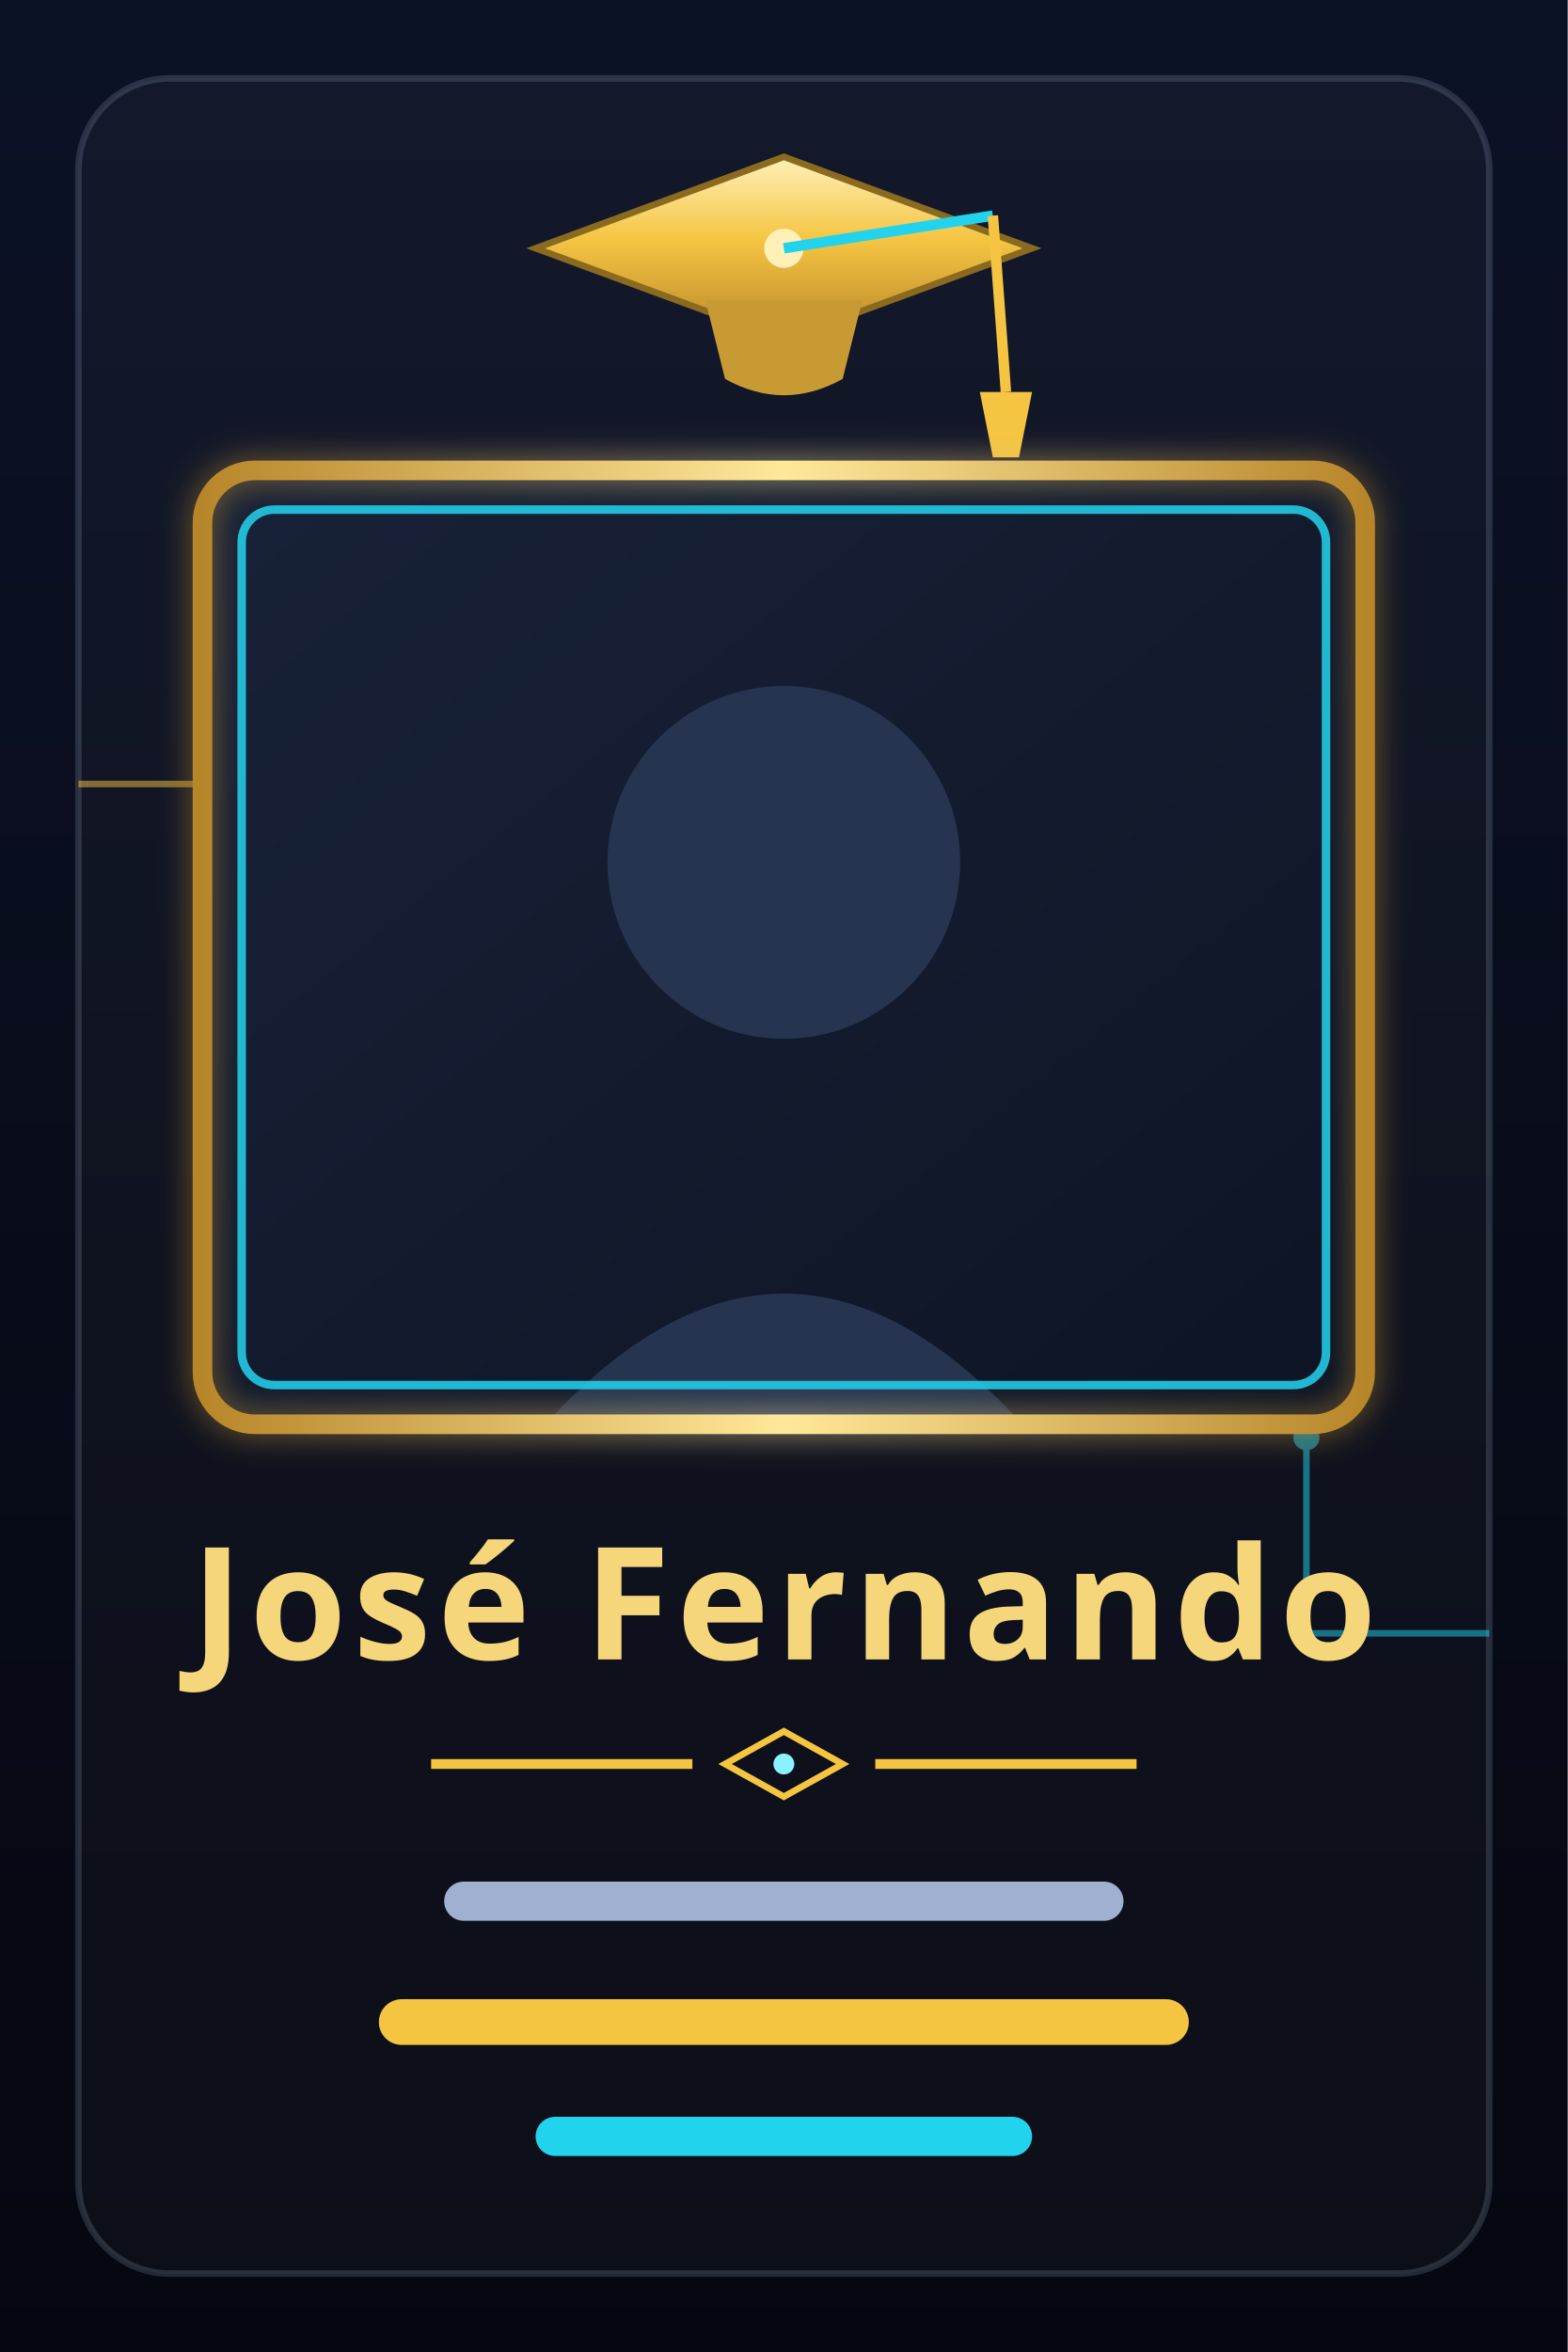
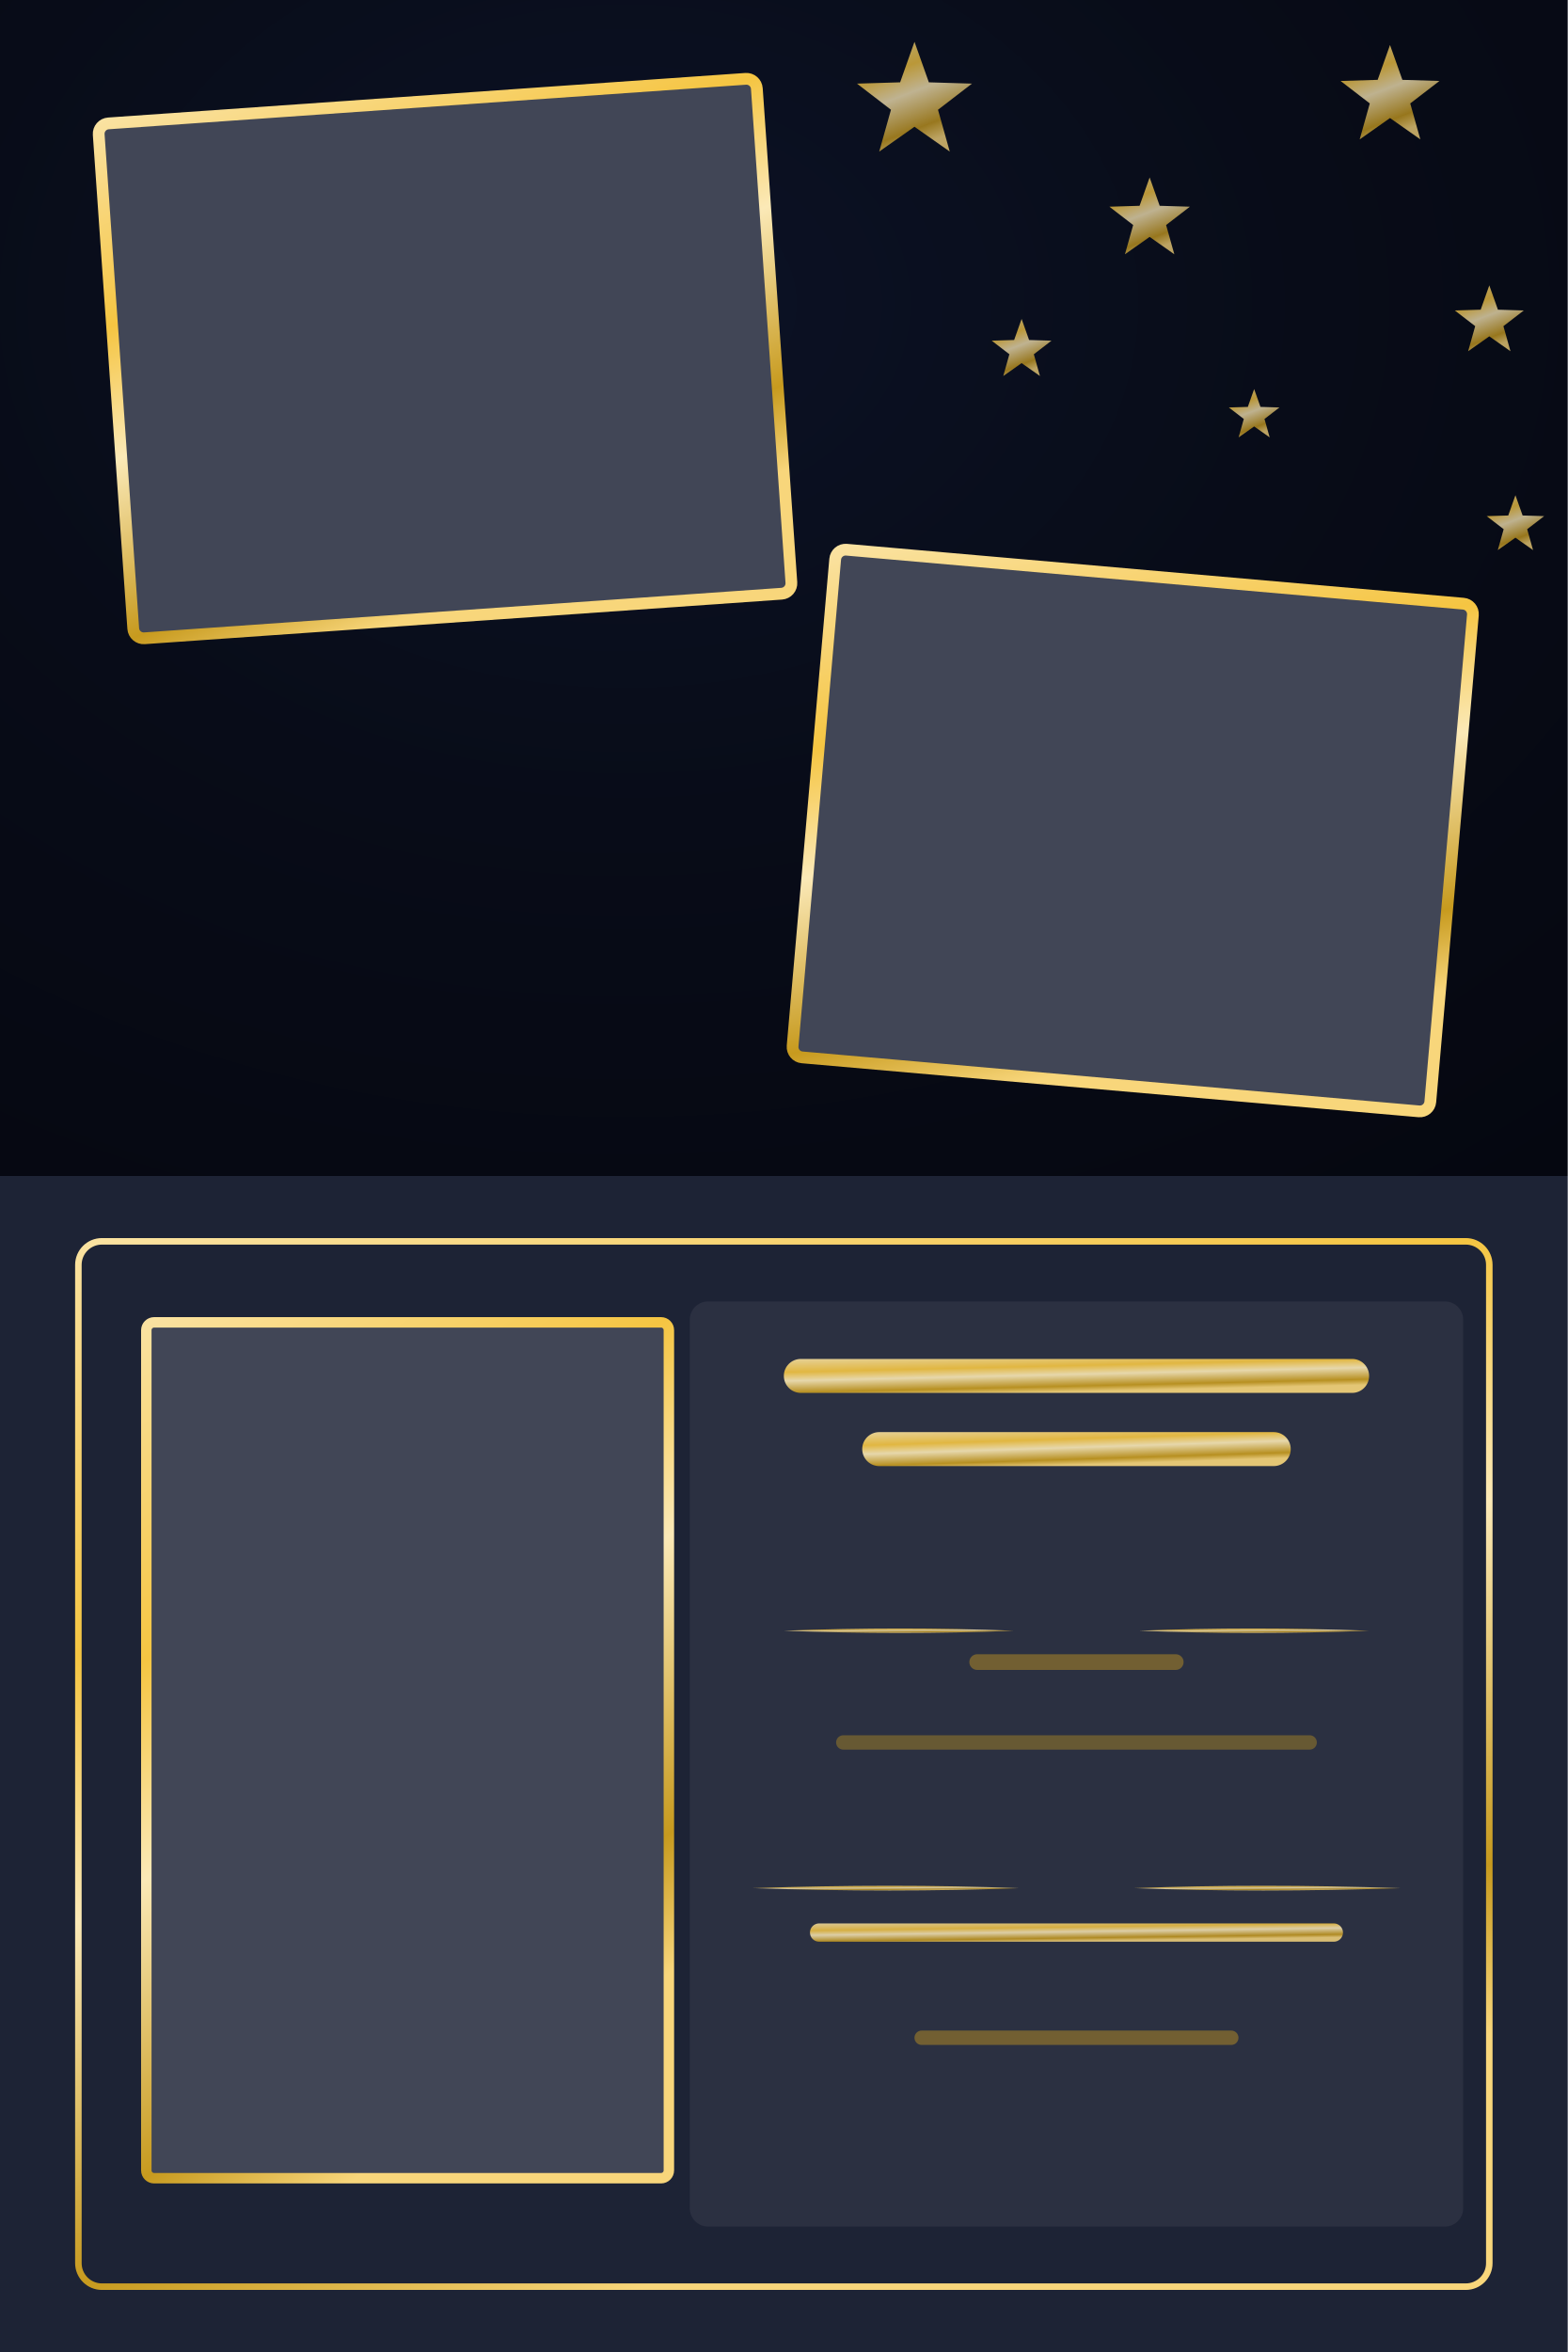
- <svg xmlns="http://www.w3.org/2000/svg" viewBox="0 0 240 360" width="240" height="360">
+ <svg xmlns="http://www.w3.org/2000/svg" viewBox="0 0 1200 1800" width="400" height="600">
  <defs>
-     <linearGradient id="ttd-bg" x1="0" y1="0" x2="0" y2="1">
+     <radialGradient id="tb" cx="40%" cy="26%" r="94%">
      <stop offset="0%" stop-color="#0c1226" />
+       <stop offset="46%" stop-color="#080c18" />
      <stop offset="100%" stop-color="#050710" />
+     </radialGradient>
+     <linearGradient id="g" x1="0" y1="0" x2="0.4" y2="1">
+       <stop offset="0%" stop-color="#fae2a1" />
+       <stop offset="34%" stop-color="#f5c542" />
+       <stop offset="56%" stop-color="#fbe9b7" />
+       <stop offset="86%" stop-color="#c79a1e" />
+       <stop offset="100%" stop-color="#f8d67b" />
    </linearGradient>
-     <linearGradient id="ttd-gold" x1="0" y1="0" x2="0" y2="1">
-       <stop offset="0%" stop-color="#fff0b8" />
-       <stop offset="45%" stop-color="#f5c542" />
-       <stop offset="100%" stop-color="#b8862a" />
-     </linearGradient>
-     <linearGradient id="ttd-goldh" x1="0" y1="0" x2="1" y2="0">
-       <stop offset="0%" stop-color="#b8862a" />
-       <stop offset="50%" stop-color="#ffe89a" />
-       <stop offset="100%" stop-color="#b8862a" />
-     </linearGradient>
-     <linearGradient id="ttd-photo" x1="0" y1="0" x2="1" y2="1">
-       <stop offset="0%" stop-color="#182238" />
-       <stop offset="100%" stop-color="#0d1424" />
-     </linearGradient>
-     <filter id="ttd-g" x="-50%" y="-50%" width="200%" height="200%">
-       <feGaussianBlur stdDeviation="2.2" />
-     </filter>
-     <clipPath id="ttd-clip">
-       <rect x="31" y="72" width="178" height="146" rx="8" />
-     </clipPath>
+     <symbol id="mo" viewBox="-50 -50 100 100">
+       <path d="M0,-46 L11,-15 L44,-14 L18,6 L27,38 L0,19 L-27,38 L-18,6 L-44,-14 L-11,-15 Z" />
+     </symbol>
  </defs>
-   <rect width="240" height="360" fill="url(#ttd-bg)" />
-   <rect x="12" y="12" width="216" height="336" rx="14" fill="#ffffff" opacity="0.03" />
-   <rect x="12" y="12" width="216" height="336" rx="14" fill="none" stroke="#cfe0ff" stroke-width="1" opacity="0.16" />
-   <g fill="none" opacity="0.5">
-     <path d="M12 120 H40 V150" stroke="#f5c542" stroke-width="1" />
-     <circle cx="40" cy="150" r="2" fill="#f5c542" />
-     <path d="M228 250 H200 V220" stroke="#22d3ee" stroke-width="1" />
-     <circle cx="200" cy="220" r="2" fill="#22d3ee" />
+   <rect x="0" y="0" width="1200" height="900" fill="url(#tb)" />
+   <g fill="url(#g)" color="#c79a1e" opacity="0.75">
+     <use href="#mo" x="-50" y="-50" width="100" height="100" transform="translate(700,78) scale(1)" />
+     <use href="#mo" x="-50" y="-50" width="100" height="100" transform="translate(880,168) scale(0.7)" />
+     <use href="#mo" x="-50" y="-50" width="100" height="100" transform="translate(1064,74) scale(0.86)" />
+     <use href="#mo" x="-50" y="-50" width="100" height="100" transform="translate(1140,246) scale(0.6)" />
+     <use href="#mo" x="-50" y="-50" width="100" height="100" transform="translate(782,268) scale(0.52)" />
+     <use href="#mo" x="-50" y="-50" width="100" height="100" transform="translate(960,318) scale(0.44)" />
+     <use href="#mo" x="-50" y="-50" width="100" height="100" transform="translate(1160,402) scale(0.5)" />
  </g>
-   <g>
-     <path d="M120 24 L158 38 L120 52 L82 38 Z" fill="url(#ttd-gold)" stroke="#8a6a1e" stroke-width="1" />
-     <path d="M108 46 L132 46 L129 58 Q120 63 111 58 Z" fill="#c79a34" />
-     <circle cx="120" cy="38" r="3" fill="#fff0b8" />
-     <path d="M120 38 L152 33" stroke="#22d3ee" stroke-width="1.6" fill="none" />
-     <path d="M152 33 L154 60" stroke="#f5c542" stroke-width="1.6" fill="none" />
-     <path d="M150 60 l8 0 -2 10 -4 0 z" fill="#f5c542" />
+   <g transform="translate(75,95) rotate(-4)">
+     <rect width="505" height="395" rx="8" fill="#414656" />
+     <rect width="505" height="395" rx="8" fill="none" stroke="url(#g)" stroke-width="9" />
  </g>
-   <g clip-path="url(#ttd-clip)">
-     <rect x="31" y="72" width="178" height="146" fill="url(#ttd-photo)" />
-     <circle cx="120" cy="132" r="27" fill="#26344f" />
-     <path d="M80 222 q40 -48 80 0 z" fill="#26344f" />
+   <g transform="translate(640,420) rotate(5)">
+     <rect width="490" height="390" rx="8" fill="#414656" />
+     <rect width="490" height="390" rx="8" fill="none" stroke="url(#g)" stroke-width="9" />
  </g>
-   <g fill="none">
-     <rect x="31" y="72" width="178" height="146" rx="8" stroke="url(#ttd-goldh)" stroke-width="4" opacity="0.5" filter="url(#ttd-g)" />
-     <rect x="31" y="72" width="178" height="146" rx="8" stroke="url(#ttd-goldh)" stroke-width="3" />
-     <rect x="37" y="78" width="166" height="134" rx="5" stroke="#22d3ee" stroke-width="1.3" opacity="0.85" />
+   <rect x="0" y="900" width="1200" height="900" fill="#1d2335" />
+   <g transform="translate(0,900)">
+     <rect x="60" y="50" width="1080" height="800" rx="18" fill="#1d2335" />
+     <rect x="60" y="50" width="1080" height="800" rx="18" fill="none" stroke="url(#g)" stroke-width="5" />
+     <rect x="528" y="96" width="592" height="708" rx="14" fill="#2c3142" opacity="0.92" />
+     <rect x="112" y="112" width="400" height="655" rx="6" fill="#414656" />
+     <rect x="112" y="112" width="400" height="655" rx="6" fill="none" stroke="url(#g)" stroke-width="8" />
+     <rect x="600" y="140" width="448" height="26" rx="13" fill="url(#g)" opacity="0.9" />
+     <rect x="660" y="196" width="328" height="26" rx="13" fill="url(#g)" opacity="0.9" />
+     <path d="M600,348 Q690,344.6 776,348 Q690,351.4 600,348 Z" fill="url(#g)" opacity="0.8" />
+     <path d="M1048,348 Q958,344.6 872,348 Q958,351.4 1048,348 Z" fill="url(#g)" opacity="0.8" />
+     <rect x="742" y="366" width="164" height="12" rx="6" fill="#c79a1e" opacity="0.45" />
+     <rect x="640" y="428" width="368" height="11" rx="5.5" fill="#c79a1e" opacity="0.38" />
+     <path d="M576,545 Q684,541.4 780,545 Q684,548.6 576,545 Z" fill="url(#g)" opacity="0.8" />
+     <path d="M1072,545 Q964,541.4 868,545 Q964,548.6 1072,545 Z" fill="url(#g)" opacity="0.8" />
+     <rect x="620" y="572" width="408" height="14" rx="7" fill="url(#g)" opacity="0.85" />
+     <rect x="700" y="654" width="248" height="11" rx="5.5" fill="#c79a1e" opacity="0.45" />
  </g>
-   <text x="120" y="254" font-family="'Segoe UI',system-ui,sans-serif" font-weight="700" font-size="24" letter-spacing="1" fill="#f5d67a" text-anchor="middle">José Fernando</text>
-   <g transform="translate(120,270)">
-     <line x1="-54" y1="0" x2="-14" y2="0" stroke="#f5c542" stroke-width="1.5" />
-     <line x1="14" y1="0" x2="54" y2="0" stroke="#f5c542" stroke-width="1.5" />
-     <path d="M-9 0 L0 -5 L9 0 L0 5 Z" fill="none" stroke="#f5c542" stroke-width="1" />
-     <circle r="1.6" fill="#8af1ff" />
-   </g>
-   <rect x="68" y="288" width="104" height="6" rx="3" fill="#9fb0d0" />
-   <rect x="58" y="306" width="124" height="7" rx="3.5" fill="#f5c542" />
-   <rect x="82" y="324" width="76" height="6" rx="3" fill="#22d3ee" />
</svg>
